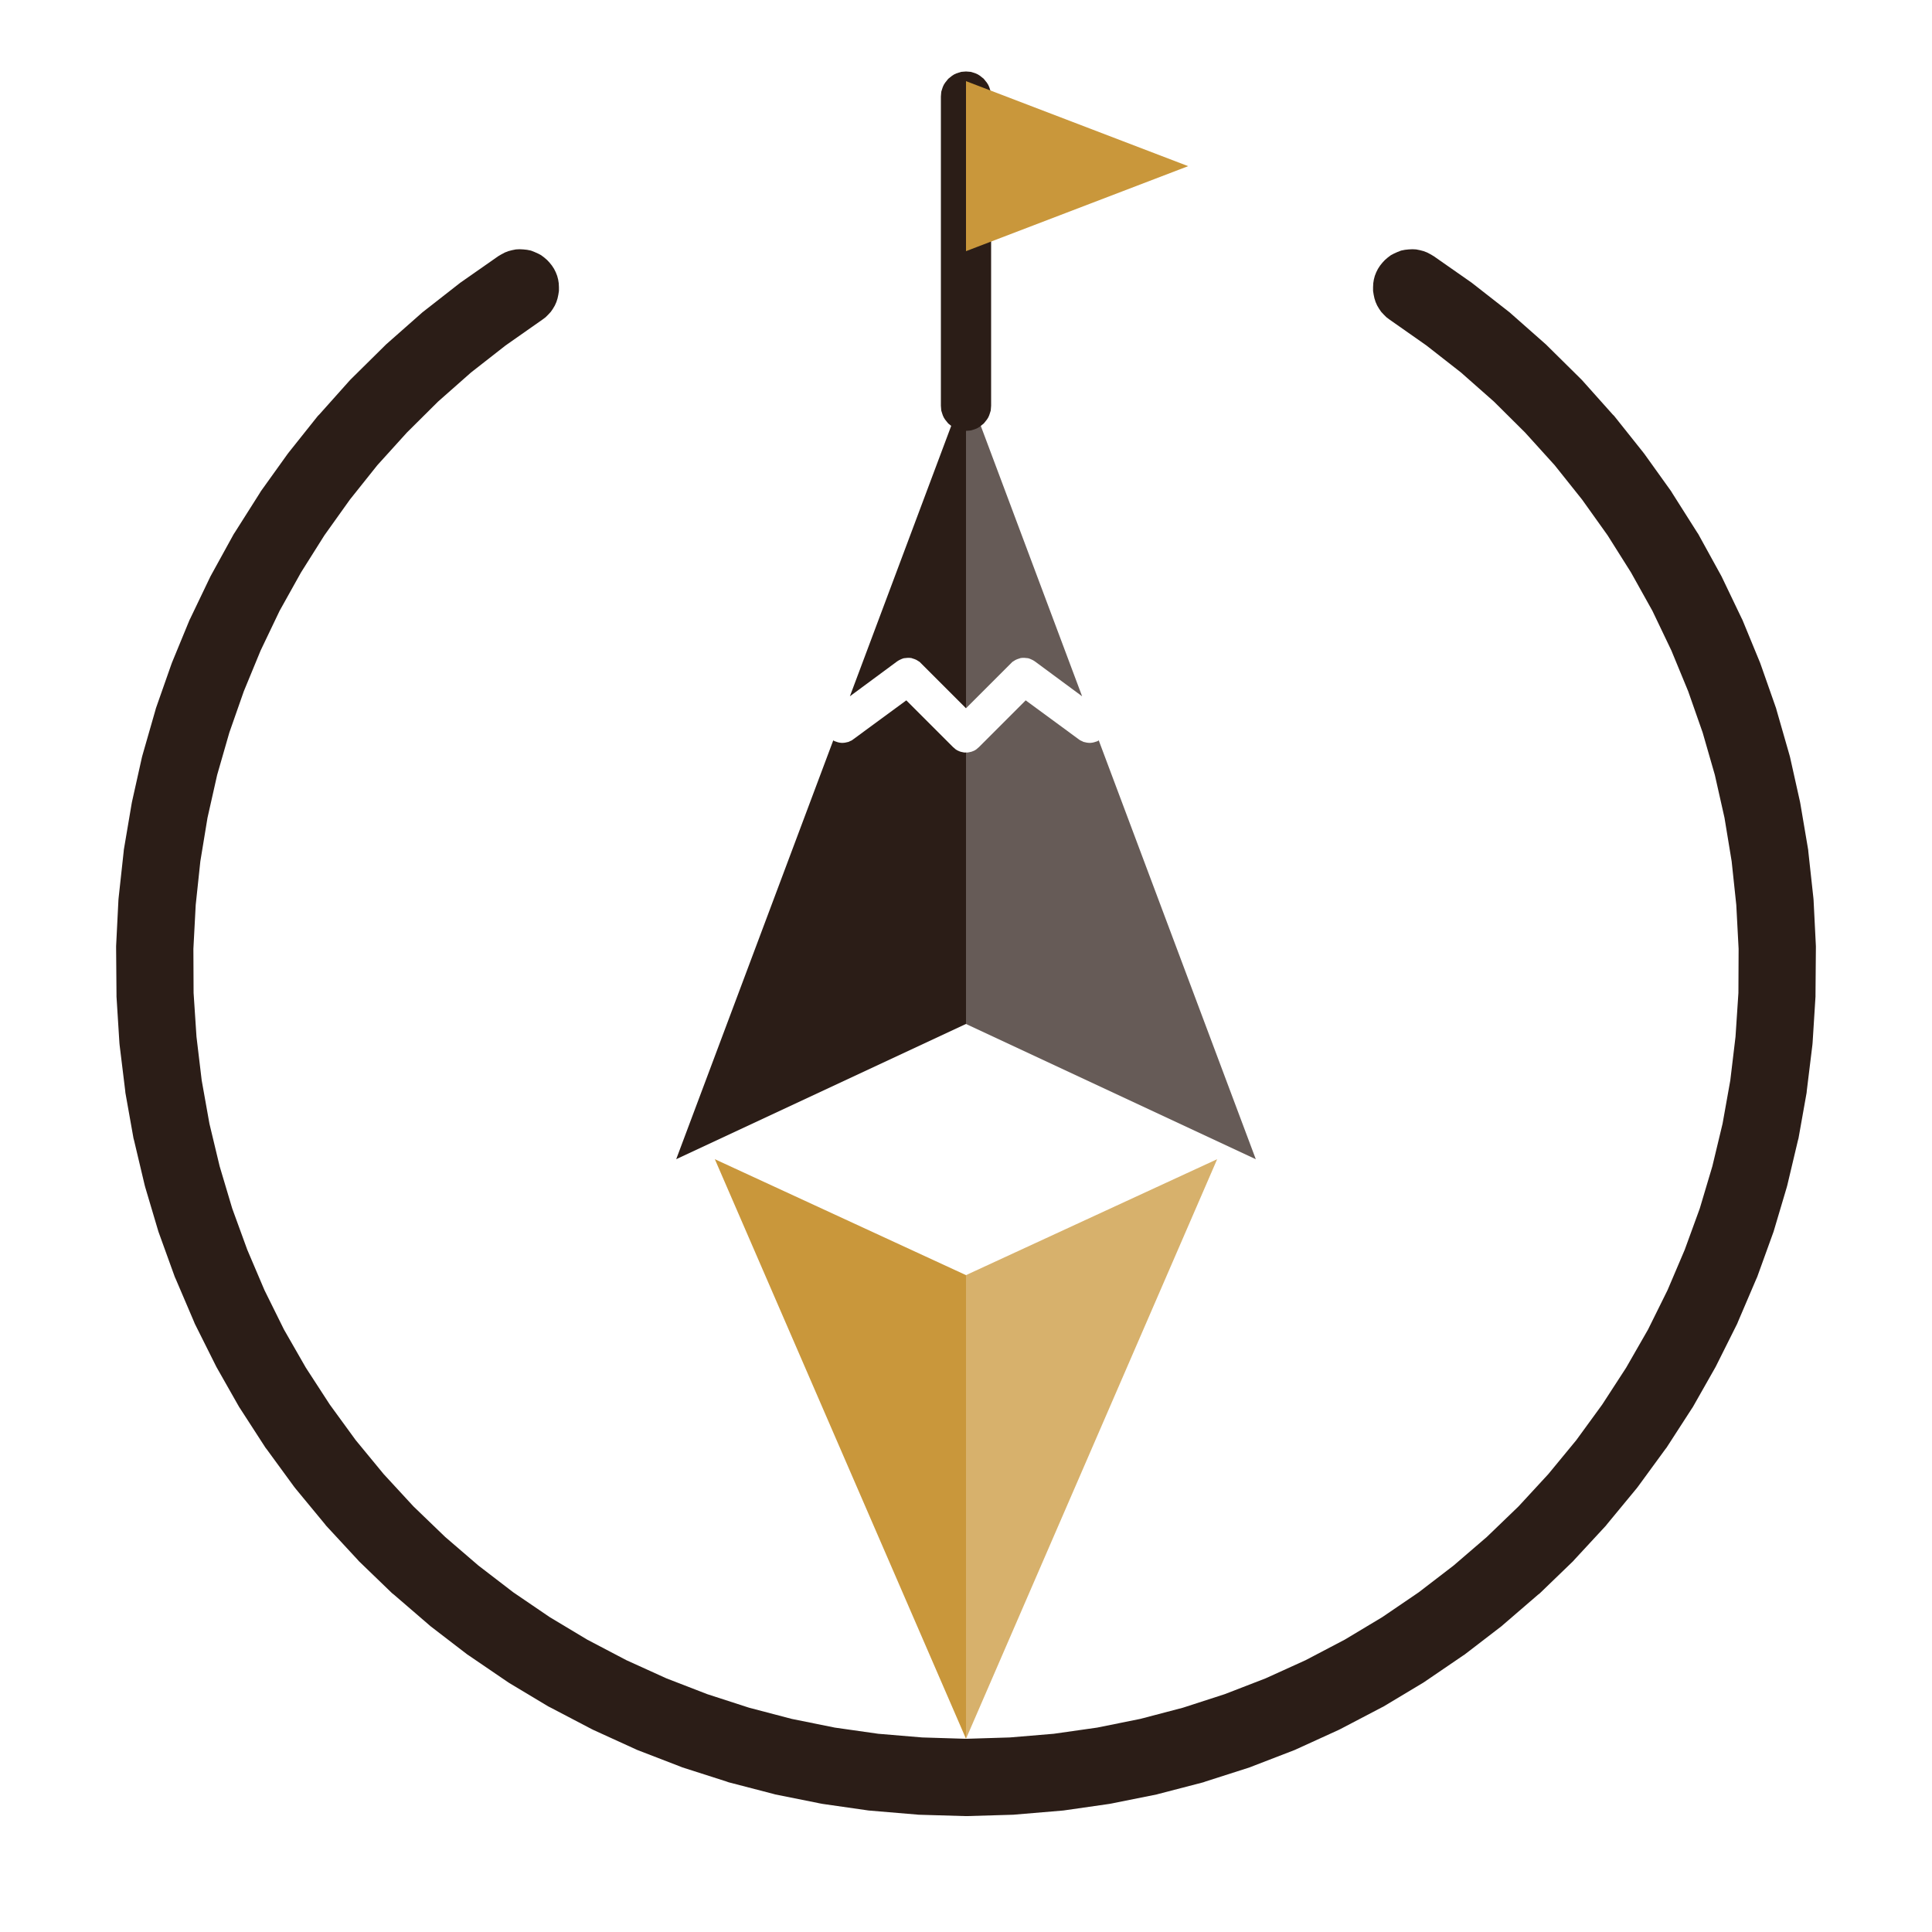
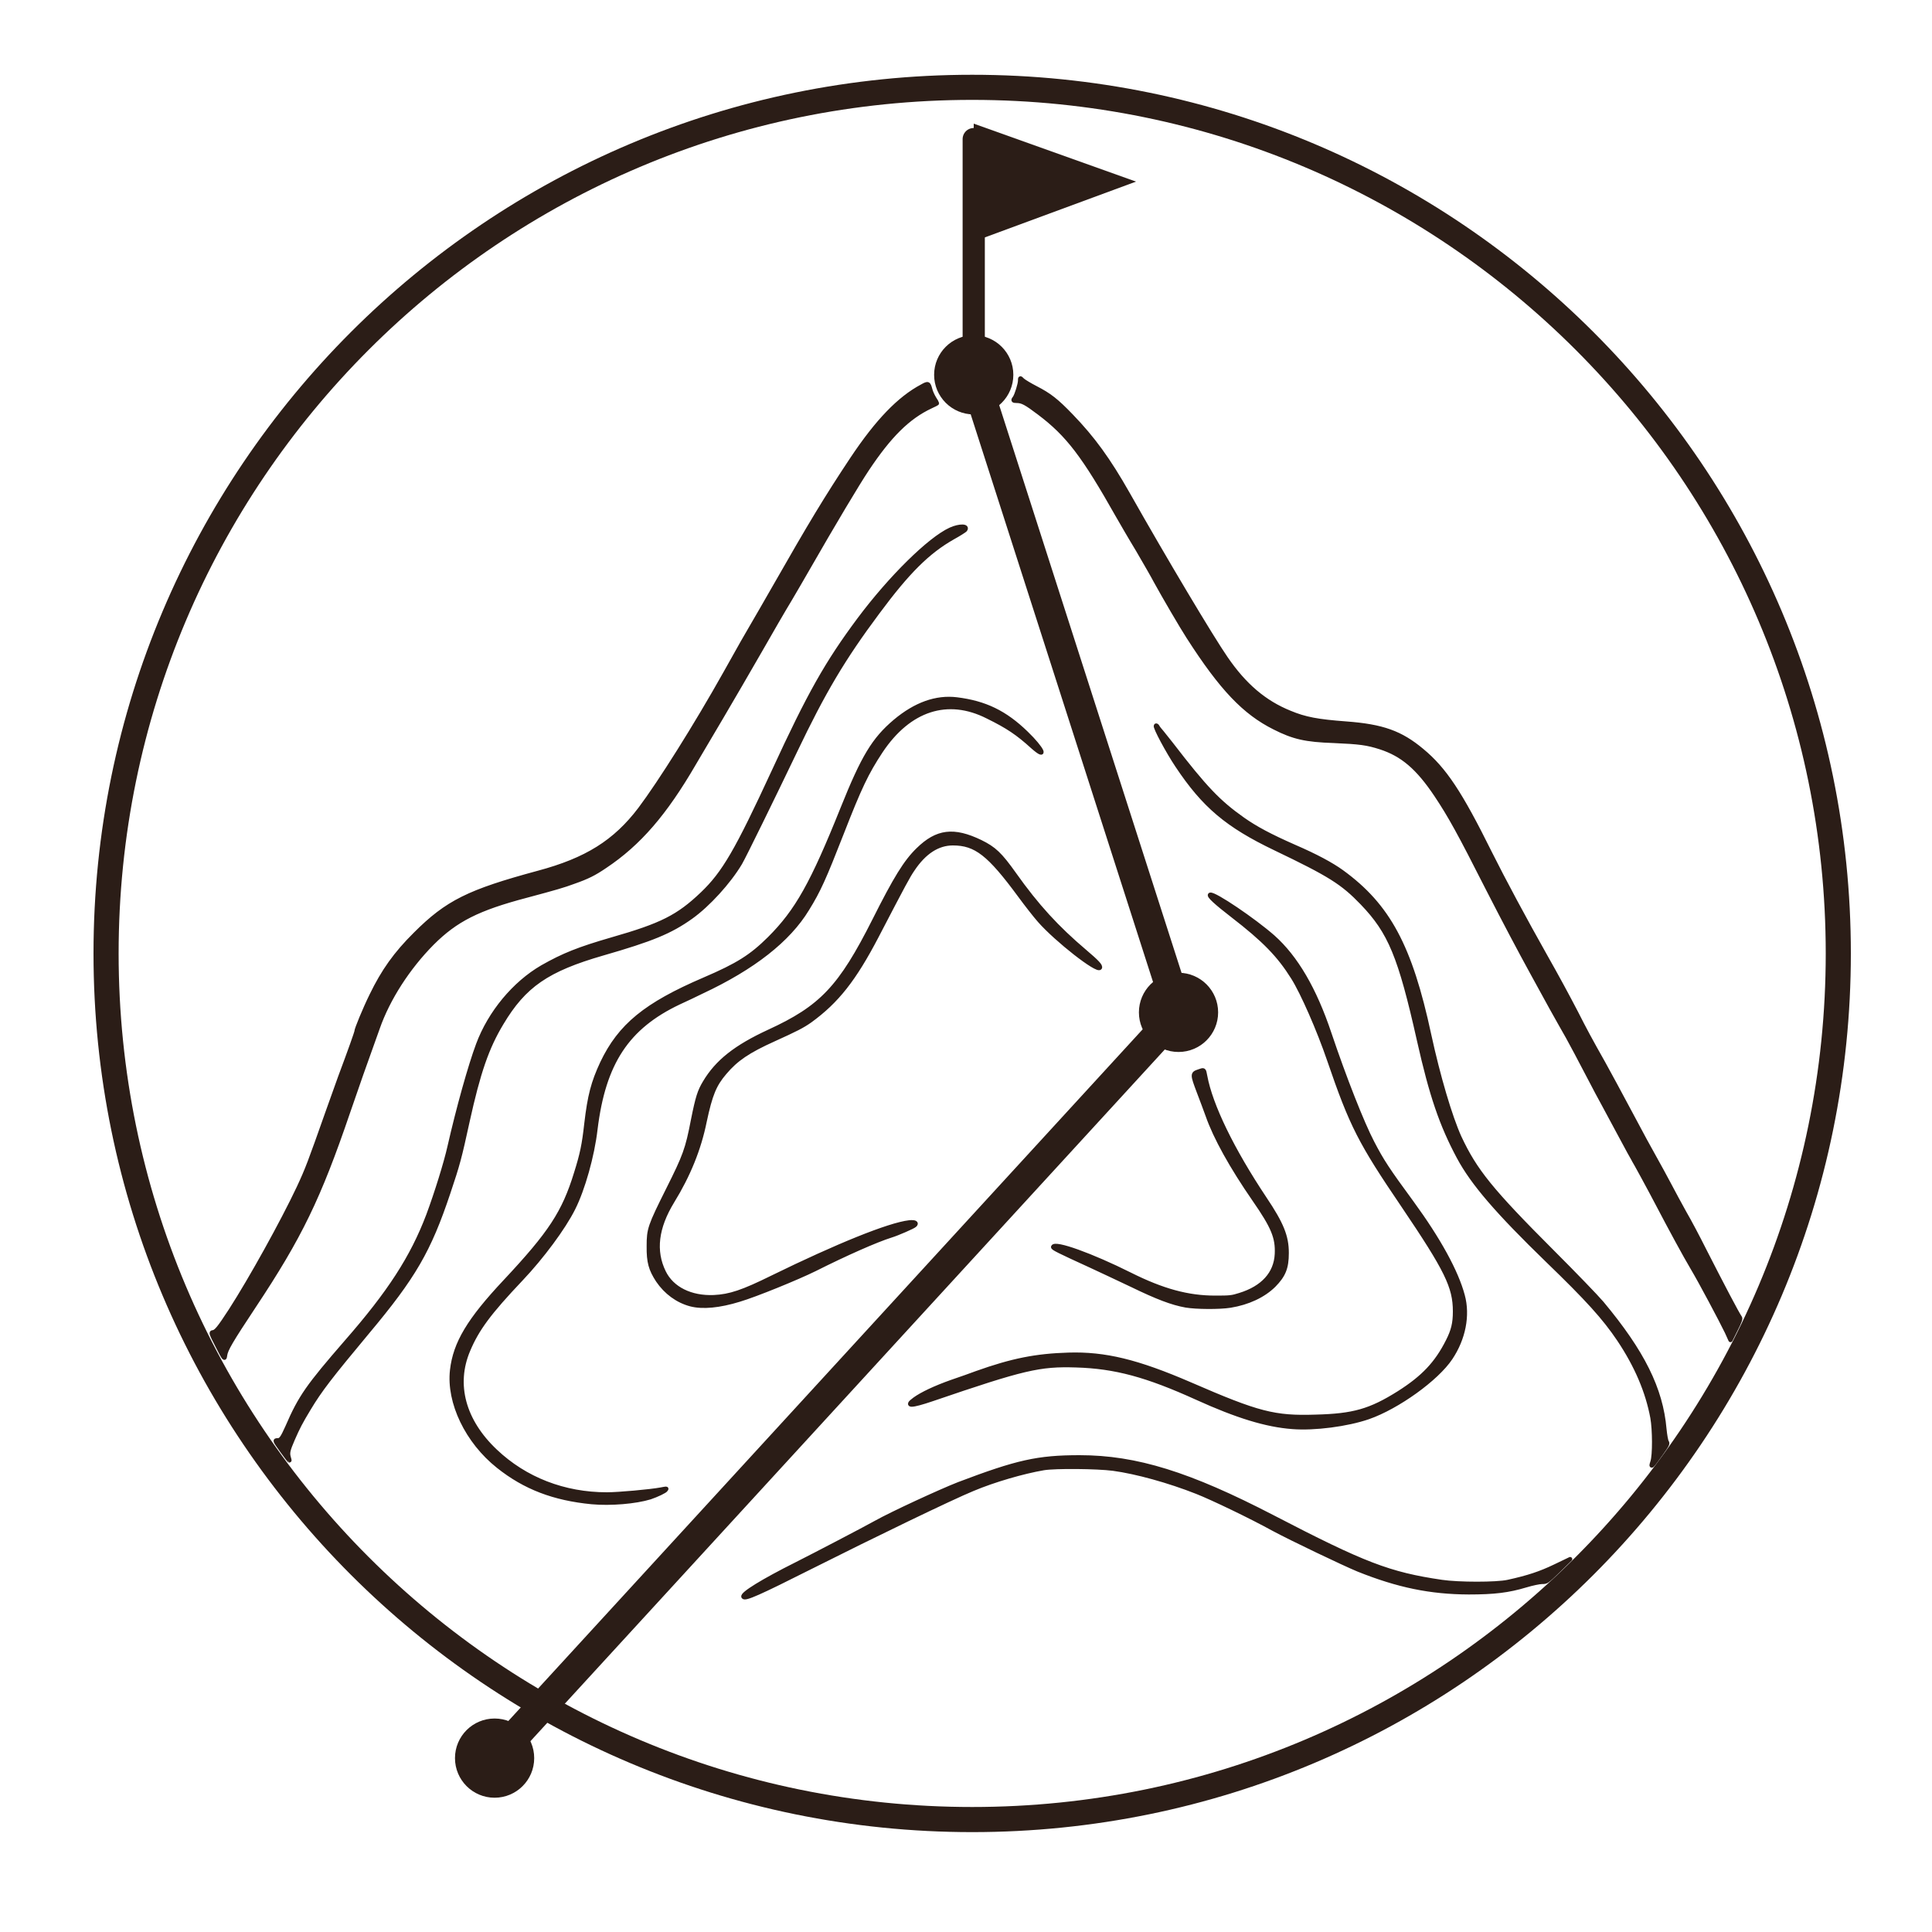
- <svg xmlns="http://www.w3.org/2000/svg" viewBox="0 0 100 100">
-   <path fill="#2B1D17" d="M23.83 14.63L23.74 14.70L21.86 16.17L21.77 16.25L19.98 17.83L19.90 17.91L18.20 19.59L18.12 19.67L16.53 21.45L16.45 21.53L14.96 23.40L14.89 23.49L13.50 25.43L13.44 25.53L12.16 27.55L12.10 27.64L10.95 29.73L10.89 29.84L9.86 31.99L9.81 32.09L8.90 34.30L8.86 34.41L8.07 36.66L8.04 36.77L7.38 39.07L7.35 39.18L6.83 41.51L6.81 41.62L6.41 43.98L6.40 44.09L6.14 46.47L6.13 46.58L6.01 48.97L6.01 49.08L6.03 51.47L6.03 51.58L6.18 53.97L6.19 54.08L6.48 56.45L6.49 56.56L6.91 58.92L6.94 59.03L7.49 61.35L7.52 61.46L8.20 63.75L8.24 63.86L9.05 66.10L9.10 66.21L10.04 68.41L10.08 68.51L11.15 70.65L11.20 70.75L12.38 72.83L12.44 72.92L13.74 74.93L13.81 75.02L15.22 76.95L15.29 77.04L16.81 78.88L16.88 78.97L18.50 80.72L18.58 80.81L20.30 82.47L20.39 82.54L22.20 84.10L22.28 84.17L24.18 85.63L24.27 85.69L26.25 87.04L26.34 87.10L28.39 88.33L28.49 88.38L30.61 89.49L30.71 89.54L32.88 90.53L32.99 90.58L35.22 91.44L35.32 91.48L37.60 92.21L37.71 92.25L40.02 92.85L40.13 92.88L42.47 93.35L42.58 93.37L44.95 93.71L45.06 93.72L47.44 93.92L47.55 93.93L49.94 94.00L50.06 94.00L52.45 93.93L52.56 93.92L54.94 93.72L55.05 93.71L57.42 93.37L57.53 93.35L59.87 92.88L59.98 92.85L62.29 92.25L62.40 92.21L64.68 91.48L64.78 91.44L67.01 90.58L67.12 90.53L69.29 89.54L69.39 89.49L71.51 88.38L71.61 88.33L73.66 87.10L73.75 87.04L75.73 85.69L75.82 85.63L77.72 84.17L77.80 84.10L79.61 82.54L79.70 82.47L81.42 80.81L81.50 80.72L83.12 78.97L83.19 78.88L84.71 77.04L84.78 76.95L86.19 75.02L86.26 74.93L87.56 72.92L87.62 72.83L88.80 70.75L88.85 70.65L89.92 68.51L89.96 68.41L90.90 66.21L90.95 66.10L91.76 63.86L91.80 63.75L92.48 61.46L92.51 61.35L93.06 59.03L93.09 58.92L93.51 56.56L93.52 56.45L93.81 54.08L93.82 53.97L93.97 51.58L93.97 51.47L93.99 49.08L93.99 48.97L93.87 46.58L93.86 46.47L93.60 44.09L93.59 43.98L93.19 41.62L93.17 41.51L92.65 39.18L92.62 39.07L91.96 36.77L91.93 36.66L91.14 34.41L91.10 34.30L90.19 32.09L90.14 31.99L89.11 29.84L89.05 29.73L87.90 27.64L87.84 27.55L86.56 25.53L86.50 25.43L85.11 23.49L85.04 23.40L83.55 21.53L83.47 21.45L81.88 19.67L81.80 19.59L80.10 17.91L80.02 17.83L78.23 16.25L78.14 16.17L76.26 14.70L76.17 14.63L74.21 13.26L74.04 13.16L73.87 13.07L73.69 13.00L73.50 12.95L73.30 12.91L73.11 12.90L72.91 12.91L72.72 12.93L72.52 12.97L72.34 13.04L72.16 13.12L71.99 13.21L71.83 13.33L71.68 13.46L71.55 13.60L71.43 13.75L71.32 13.92L71.23 14.10L71.16 14.28L71.11 14.47L71.08 14.66L71.07 14.86L71.07 15.06L71.10 15.25L71.14 15.44L71.20 15.63L71.28 15.81L71.38 15.98L71.49 16.14L71.62 16.28L71.76 16.42L71.92 16.54L73.83 17.88L75.62 19.28L77.33 20.79L78.94 22.39L80.47 24.08L81.89 25.86L83.21 27.71L84.42 29.63L85.53 31.62L86.51 33.67L87.38 35.78L88.13 37.92L88.76 40.11L89.26 42.33L89.63 44.58L89.87 46.84L89.99 49.11L89.98 51.39L89.83 53.66L89.56 55.92L89.16 58.16L88.63 60.37L87.98 62.55L87.20 64.69L86.31 66.78L85.30 68.82L84.17 70.79L82.93 72.70L81.59 74.54L80.14 76.30L78.60 77.97L76.96 79.55L75.24 81.03L73.43 82.42L71.55 83.70L69.60 84.87L67.58 85.93L65.51 86.87L63.39 87.69L61.23 88.39L59.02 88.97L56.79 89.42L54.54 89.74L52.27 89.93L50.00 90.00L47.73 89.93L45.46 89.74L43.21 89.42L40.98 88.97L38.77 88.39L36.61 87.69L34.49 86.87L32.42 85.93L30.40 84.87L28.45 83.70L26.57 82.42L24.76 81.03L23.04 79.55L21.40 77.97L19.86 76.30L18.41 74.54L17.07 72.70L15.83 70.79L14.70 68.82L13.69 66.78L12.80 64.69L12.02 62.55L11.37 60.37L10.84 58.16L10.44 55.92L10.17 53.66L10.02 51.39L10.01 49.11L10.13 46.84L10.37 44.58L10.74 42.33L11.24 40.11L11.87 37.92L12.62 35.78L13.49 33.67L14.47 31.62L15.58 29.63L16.79 27.71L18.11 25.86L19.53 24.08L21.06 22.39L22.67 20.79L24.38 19.28L26.17 17.88L28.08 16.54L28.24 16.42L28.38 16.28L28.51 16.14L28.62 15.98L28.72 15.81L28.80 15.63L28.86 15.44L28.90 15.25L28.93 15.06L28.93 14.86L28.92 14.66L28.89 14.47L28.84 14.28L28.77 14.10L28.68 13.92L28.57 13.75L28.45 13.60L28.32 13.46L28.17 13.33L28.01 13.21L27.84 13.12L27.66 13.04L27.48 12.97L27.28 12.93L27.09 12.91L26.89 12.90L26.70 12.91L26.50 12.95L26.31 13.00L26.13 13.07L25.96 13.16L25.79 13.26Z" />
-   <path fill="#2B1D17" d="M50.00 20.00L43.99 36.04L46.44 34.23L46.52 34.18L46.60 34.14L46.69 34.10L46.78 34.07L46.88 34.06L46.98 34.05L47.07 34.05L47.17 34.06L47.26 34.09L47.35 34.12L47.44 34.16L47.52 34.21L47.60 34.26L47.67 34.33L50.00 36.66ZM35.00 60.00L50.00 53.00L50.00 38.95L49.91 38.95L49.81 38.93L49.72 38.91L49.64 38.88L49.55 38.84L49.47 38.79L49.40 38.73L49.33 38.67L46.91 36.25L44.16 38.27L44.09 38.32L44.00 38.36L43.92 38.40L43.83 38.42L43.74 38.44L43.64 38.45L43.55 38.45L43.46 38.44L43.37 38.42L43.28 38.39L43.19 38.36L43.13 38.32Z" />
-   <path fill="#2B1D17" fill-opacity="0.72" d="M50.00 20.00L50.00 36.66L52.33 34.33L52.40 34.26L52.48 34.21L52.56 34.16L52.65 34.12L52.74 34.09L52.83 34.06L52.93 34.05L53.02 34.05L53.12 34.06L53.22 34.07L53.31 34.10L53.40 34.14L53.48 34.18L53.56 34.23L56.01 36.04ZM50.00 53.00L65.00 60.00L56.87 38.32L56.81 38.36L56.72 38.39L56.63 38.42L56.54 38.44L56.45 38.45L56.36 38.45L56.26 38.44L56.17 38.42L56.08 38.40L56.00 38.36L55.91 38.32L55.84 38.27L53.09 36.25L50.67 38.67L50.60 38.73L50.53 38.79L50.45 38.84L50.36 38.88L50.28 38.91L50.19 38.93L50.09 38.95L50.00 38.95Z" />
-   <path fill="#2B1D17" d="M51.30 5.00L51.29 4.87L51.28 4.75L51.24 4.62L51.20 4.50L51.15 4.39L51.08 4.28L51.00 4.18L50.92 4.08L50.82 4.00L50.72 3.92L50.61 3.85L50.50 3.80L50.38 3.76L50.25 3.72L50.13 3.71L50.00 3.70L49.87 3.71L49.75 3.72L49.62 3.76L49.50 3.80L49.39 3.85L49.28 3.92L49.18 4.00L49.08 4.08L49.00 4.18L48.92 4.28L48.85 4.39L48.80 4.50L48.76 4.62L48.72 4.75L48.71 4.87L48.70 5.00L48.70 21.00L48.71 21.13L48.72 21.25L48.76 21.38L48.80 21.50L48.85 21.61L48.92 21.72L49.00 21.82L49.08 21.92L49.18 22.00L49.28 22.08L49.39 22.15L49.50 22.20L49.62 22.24L49.75 22.28L49.87 22.29L50.00 22.30L50.13 22.29L50.25 22.28L50.38 22.24L50.50 22.20L50.61 22.15L50.72 22.08L50.82 22.00L50.92 21.92L51.00 21.82L51.08 21.72L51.15 21.61L51.20 21.50L51.24 21.38L51.28 21.25L51.29 21.13L51.30 21.00Z" />
-   <path fill="#C9973B" d="M50.00 4.20L61.50 8.60L50.00 13.00Z" />
-   <path fill="#C9973B" d="M50.00 90.00L37.00 60.00L50.00 66.00Z" />
-   <path fill="#C9973B" fill-opacity="0.75" d="M50.00 90.00L63.00 60.00L50.00 66.00Z" />
+ <svg xmlns="http://www.w3.org/2000/svg" viewBox="0 0 100 100" role="img" aria-label="SuRoute">
+   <circle cx="50.32" cy="49.35" r="44.83" fill="none" stroke="#2B1D17" stroke-width="1.30" />
+   <path fill="#2B1D17" fill-rule="evenodd" stroke="#2B1D17" stroke-width="0.22" stroke-linejoin="round" d="M38.48 82.65C38.39 82.51 39.49 81.83 41.23 80.96C42.20 80.47 44.75 79.14 45.34 78.81C46.16 78.35 48.65 77.20 49.62 76.82C52.65 75.67 53.71 75.43 55.88 75.43C58.81 75.43 61.56 76.29 65.88 78.53C70.60 80.98 71.90 81.48 74.62 81.88C75.50 82.01 77.46 82.01 78.05 81.88C79.10 81.65 79.73 81.44 80.50 81.07L81.27 80.70L80.67 81.29C80.06 81.87 80.06 81.88 79.82 81.88C79.68 81.88 79.30 81.96 78.97 82.06C78.07 82.33 77.34 82.42 76.02 82.42C74.04 82.41 72.37 82.07 70.30 81.24C69.55 80.93 66.83 79.63 65.92 79.14C64.76 78.50 62.74 77.53 61.95 77.22C60.51 76.65 58.81 76.18 57.62 76.02C56.79 75.91 54.62 75.89 54.02 75.99C52.96 76.17 51.44 76.61 50.35 77.07C49.25 77.52 45.22 79.47 41.98 81.10C39.26 82.47 38.56 82.78 38.48 82.65ZM30.63 77.75C28.67 77.56 27.17 76.99 25.79 75.89C24.18 74.61 23.21 72.59 23.40 70.92C23.56 69.52 24.28 68.32 26.15 66.33C28.49 63.83 29.19 62.77 29.82 60.72C30.13 59.73 30.23 59.25 30.35 58.17C30.52 56.71 30.70 56.03 31.17 55.02C32.09 53.09 33.42 52.00 36.45 50.70C38.20 49.95 38.89 49.51 39.83 48.58C41.26 47.15 42.05 45.74 43.61 41.85C44.68 39.18 45.23 38.27 46.33 37.34C47.39 36.45 48.46 36.07 49.52 36.20C50.98 36.38 52.02 36.88 53.12 37.95C53.95 38.75 54.23 39.34 53.45 38.65C52.68 37.95 52.16 37.60 51.12 37.09C49.05 36.04 47.05 36.69 45.59 38.88C44.85 40.00 44.49 40.76 43.57 43.12C42.65 45.47 42.38 46.08 41.78 47.05C40.81 48.65 38.99 50.08 36.32 51.33C36.02 51.48 35.49 51.73 35.14 51.89C32.46 53.16 31.24 55.01 30.82 58.45C30.66 59.83 30.17 61.56 29.67 62.55C29.17 63.55 28.05 65.06 26.97 66.20C25.32 67.94 24.69 68.79 24.23 69.89C23.48 71.66 23.99 73.55 25.64 75.11C27.18 76.57 29.20 77.35 31.41 77.35C32.02 77.35 33.66 77.20 34.20 77.10C34.52 77.04 34.51 77.04 34.47 77.10C34.43 77.18 34.00 77.38 33.65 77.50C32.90 77.73 31.61 77.84 30.63 77.75ZM85.53 75.67C85.65 75.33 85.64 73.99 85.53 73.38C85.28 72.03 84.71 70.69 83.80 69.33C83.04 68.20 82.17 67.24 80.11 65.25C77.49 62.71 76.23 61.24 75.51 59.90C74.61 58.22 74.09 56.70 73.45 53.85C72.47 49.48 71.95 48.24 70.51 46.74C69.49 45.68 68.84 45.27 66.00 43.91C63.52 42.72 62.32 41.71 60.93 39.62C60.46 38.92 59.76 37.62 59.83 37.56C59.84 37.54 59.88 37.56 59.91 37.61C59.93 37.66 60.04 37.80 60.14 37.91C60.24 38.03 60.45 38.30 60.61 38.50C62.38 40.80 63.07 41.52 64.33 42.41C65.00 42.88 65.73 43.27 67.00 43.83C68.11 44.31 68.91 44.74 69.45 45.13C71.86 46.88 72.99 48.99 73.97 53.55C74.44 55.72 75.06 57.81 75.54 58.87C76.35 60.60 77.17 61.62 80.35 64.80C81.49 65.94 82.64 67.13 82.91 67.45C85.02 69.98 85.97 71.89 86.15 73.97C86.18 74.27 86.23 74.57 86.27 74.63C86.33 74.72 86.31 74.77 85.97 75.25C85.47 75.95 85.43 75.98 85.53 75.67ZM14.61 75.11C14.21 74.55 14.21 74.55 14.37 74.55C14.54 74.55 14.62 74.43 14.88 73.85C15.55 72.30 15.95 71.74 17.92 69.47C20.16 66.91 21.34 65.09 22.17 62.90C22.59 61.77 23.08 60.20 23.27 59.35C23.72 57.37 24.34 55.15 24.75 54.06C25.36 52.42 26.62 50.90 28.07 50.06C29.16 49.44 29.96 49.12 31.69 48.62C34.24 47.89 35.10 47.46 36.35 46.27C37.48 45.19 38.14 44.05 40.05 39.92C41.89 35.92 42.81 34.30 44.47 32.07C46.09 29.90 48.12 27.90 49.20 27.41C49.66 27.20 50.13 27.21 49.95 27.43C49.91 27.47 49.63 27.65 49.32 27.82C48.02 28.56 46.99 29.58 45.42 31.70C43.63 34.10 42.62 35.81 41.15 38.89C39.97 41.35 38.53 44.29 38.31 44.67C37.72 45.66 36.65 46.83 35.77 47.46C34.69 48.23 33.73 48.62 31.20 49.35C28.32 50.18 27.13 51.00 25.96 52.96C25.20 54.22 24.76 55.50 24.20 58.04C23.78 59.96 23.71 60.23 23.20 61.75C22.20 64.73 21.43 66.07 19.00 68.97C17.10 71.25 16.56 71.95 15.99 72.90C15.56 73.61 15.42 73.88 15.15 74.50C14.91 75.05 14.88 75.20 14.94 75.42C14.97 75.52 14.99 75.60 14.98 75.60C14.97 75.60 14.81 75.38 14.61 75.11ZM66.90 73.86C65.54 73.76 64.02 73.29 61.95 72.35C59.35 71.17 57.72 70.73 55.70 70.67C53.80 70.61 52.99 70.80 48.25 72.42C47.16 72.79 46.83 72.80 47.34 72.43C47.71 72.16 48.40 71.83 49.28 71.52C49.72 71.37 50.29 71.17 50.55 71.07C52.40 70.41 53.63 70.17 55.30 70.12C57.19 70.06 58.87 70.47 61.60 71.65C65.12 73.18 65.96 73.40 68.10 73.33C70.06 73.28 70.93 73.03 72.41 72.10C73.67 71.30 74.36 70.57 74.94 69.42C75.22 68.87 75.31 68.49 75.31 67.88C75.31 66.60 74.88 65.73 72.63 62.40C70.41 59.13 69.96 58.26 68.80 54.87C68.26 53.29 67.42 51.38 66.93 50.60C66.21 49.45 65.45 48.66 63.79 47.38C62.96 46.74 62.53 46.35 62.64 46.31C62.85 46.24 64.90 47.63 65.89 48.50C67.08 49.56 68.04 51.20 68.81 53.50C69.58 55.79 70.51 58.15 71.03 59.14C71.53 60.10 71.81 60.53 73.08 62.26C74.46 64.15 75.38 65.82 75.71 67.06C75.99 68.09 75.75 69.29 75.08 70.29C74.36 71.37 72.34 72.82 70.83 73.35C69.73 73.73 68.03 73.95 66.90 73.86ZM11.26 69.67C10.93 69.03 10.91 68.97 11.01 68.96C11.18 68.95 11.34 68.75 11.94 67.83C12.99 66.20 14.62 63.26 15.46 61.48C15.92 60.49 16.03 60.19 16.97 57.53C17.18 56.95 17.46 56.16 17.60 55.77C18.13 54.35 18.45 53.45 18.45 53.39C18.45 53.28 18.88 52.23 19.23 51.52C19.84 50.26 20.48 49.36 21.50 48.35C23.15 46.70 24.26 46.15 27.85 45.18C30.36 44.51 31.84 43.58 33.13 41.88C34.16 40.51 36.02 37.56 37.55 34.83C38.43 33.26 38.58 32.99 38.90 32.45C39.09 32.13 39.64 31.17 40.14 30.30C41.93 27.16 42.78 25.75 44.11 23.75C45.41 21.80 46.55 20.62 47.72 20.00C48.04 19.82 48.06 19.83 48.15 20.16C48.18 20.29 48.28 20.50 48.36 20.63C48.44 20.75 48.50 20.86 48.50 20.87C48.50 20.88 48.35 20.96 48.17 21.04C47.00 21.59 46.04 22.54 44.87 24.30C44.39 25.02 43.18 27.04 41.77 29.50C41.58 29.84 41.17 30.53 40.88 31.03C40.58 31.52 39.88 32.73 39.31 33.73C38.75 34.71 37.86 36.23 37.35 37.10C36.84 37.97 36.19 39.06 35.92 39.52C34.42 42.10 33.08 43.66 31.31 44.84C30.75 45.22 30.41 45.39 29.70 45.64C29.16 45.84 28.78 45.95 27.25 46.36C24.74 47.02 23.59 47.60 22.37 48.82C21.12 50.08 20.08 51.69 19.55 53.21C19.47 53.44 19.29 53.94 19.15 54.33C18.89 55.05 18.60 55.86 18.02 57.55C16.50 62.01 15.53 64.01 13.14 67.61C11.94 69.42 11.69 69.85 11.65 70.15C11.62 70.37 11.62 70.37 11.26 69.67ZM89.38 68.94C89.08 68.32 88.04 66.36 87.60 65.62C87.23 65.00 86.47 63.60 85.79 62.30C85.42 61.59 84.61 60.10 84.55 60.02C84.53 60.00 84.22 59.41 83.85 58.73C83.48 58.04 83.10 57.33 83.00 57.15C82.90 56.97 82.51 56.25 82.15 55.55C81.79 54.85 81.33 54.00 81.15 53.67C80.96 53.35 80.59 52.67 80.31 52.18C80.04 51.68 79.58 50.85 79.29 50.32C78.68 49.21 77.86 47.66 77.00 45.98C75.54 43.10 75.06 42.23 74.34 41.15C73.39 39.73 72.59 39.05 71.45 38.68C70.76 38.46 70.40 38.41 69.03 38.35C67.58 38.30 66.96 38.16 65.97 37.66C64.41 36.88 63.23 35.64 61.52 32.98C61.17 32.44 60.23 30.83 59.82 30.08C59.69 29.83 59.27 29.10 58.89 28.45C58.50 27.81 58.04 27.01 57.85 26.68C56.09 23.56 55.27 22.49 53.80 21.38C53.10 20.85 52.91 20.75 52.62 20.75C52.43 20.75 52.42 20.72 52.53 20.58C52.62 20.45 52.80 19.88 52.80 19.70C52.80 19.55 52.80 19.55 52.93 19.68C53.01 19.75 53.31 19.93 53.60 20.08C54.32 20.45 54.68 20.73 55.45 21.53C56.57 22.69 57.37 23.79 58.38 25.57C60.30 28.97 62.72 33.02 63.44 34.06C64.41 35.48 65.45 36.36 66.76 36.89C67.55 37.22 68.20 37.34 69.67 37.45C71.56 37.59 72.50 37.93 73.60 38.85C74.76 39.81 75.57 41.02 77.12 44.15C77.83 45.57 78.92 47.60 79.98 49.48C80.62 50.61 81.10 51.50 81.58 52.42C82.02 53.29 82.30 53.81 83.00 55.05C83.32 55.63 83.76 56.44 84.55 57.92C84.91 58.60 85.39 59.49 85.62 59.89C85.85 60.30 86.20 60.94 86.40 61.32C86.60 61.71 86.96 62.36 87.19 62.78C87.43 63.19 87.88 64.04 88.20 64.68C89.17 66.58 89.91 67.99 90.06 68.20C90.10 68.26 90.05 68.40 89.84 68.82L89.57 69.36L89.38 68.94ZM61.38 67.57C60.66 67.44 59.90 67.15 58.58 66.51C57.86 66.17 56.89 65.71 56.43 65.50C54.79 64.75 54.49 64.60 54.51 64.54C54.60 64.29 56.49 64.97 58.49 65.97C60.17 66.81 61.48 67.17 62.90 67.17C63.66 67.17 63.76 67.16 64.17 67.03C65.37 66.66 66.04 65.92 66.09 64.91C66.13 64.05 65.90 63.50 64.93 62.10C63.74 60.38 62.90 58.86 62.51 57.74C62.40 57.43 62.19 56.88 62.05 56.51C61.71 55.61 61.71 55.57 62.04 55.46C62.33 55.36 62.31 55.34 62.38 55.70C62.66 57.22 63.78 59.52 65.46 62.04C66.34 63.35 66.60 64.00 66.60 64.85C66.60 65.63 66.44 66.01 65.93 66.53C65.39 67.06 64.60 67.43 63.68 67.58C63.11 67.67 61.91 67.66 61.38 67.57ZM35.75 67.51C35.07 67.33 34.47 66.89 34.05 66.27C33.68 65.70 33.57 65.33 33.58 64.50C33.58 63.62 33.63 63.47 34.59 61.55C35.45 59.83 35.58 59.49 35.87 57.98C36.11 56.78 36.21 56.48 36.48 56.03C37.12 54.95 38.09 54.19 39.80 53.40C42.52 52.15 43.50 51.12 45.26 47.63C46.35 45.46 46.88 44.60 47.52 43.98C48.50 43.02 49.36 42.91 50.75 43.58C51.46 43.93 51.76 44.21 52.50 45.25C53.67 46.90 54.71 48.03 56.15 49.25C56.80 49.80 56.98 50.00 56.93 50.09C56.80 50.30 54.69 48.65 53.81 47.65C53.58 47.39 53.12 46.80 52.79 46.35C51.20 44.19 50.51 43.65 49.32 43.65C48.54 43.65 47.84 44.10 47.24 45.00C47.00 45.35 46.81 45.70 45.38 48.45C44.21 50.69 43.32 51.82 41.93 52.83C41.53 53.11 41.22 53.27 40.05 53.80C38.72 54.40 38.10 54.82 37.51 55.52C36.98 56.14 36.77 56.64 36.47 58.05C36.18 59.48 35.63 60.83 34.80 62.18C33.97 63.54 33.82 64.75 34.36 65.85C34.78 66.71 35.76 67.19 36.95 67.14C37.78 67.10 38.44 66.88 39.98 66.12C43.35 64.47 46.02 63.39 47.06 63.27C47.35 63.24 47.48 63.30 47.34 63.42C47.27 63.49 46.45 63.85 46.12 63.95C45.35 64.19 43.75 64.90 42.18 65.69C41.27 66.14 39.11 67.02 38.27 67.27C37.23 67.59 36.37 67.67 35.75 67.51Z" />
+   <path d="M25.6 91L61 52.4L50.4 19.4" fill="none" stroke="#2B1D17" stroke-width="1.55" stroke-linecap="round" stroke-linejoin="round" />
+   <path d="M50.4 19.4V7.2" stroke="#2B1D17" stroke-width="1.15" stroke-linecap="round" />
+   <path fill="#2B1D17" d="M50.4 6.4L58.8 9.4L50.4 12.5Z" />
+   <circle fill="#2B1D17" cx="25.6" cy="91" r="2.05" />
+   <circle fill="#2B1D17" cx="61" cy="52.4" r="2.05" />
+   <circle fill="#2B1D17" cx="50.4" cy="19.4" r="2.05" />
</svg>
